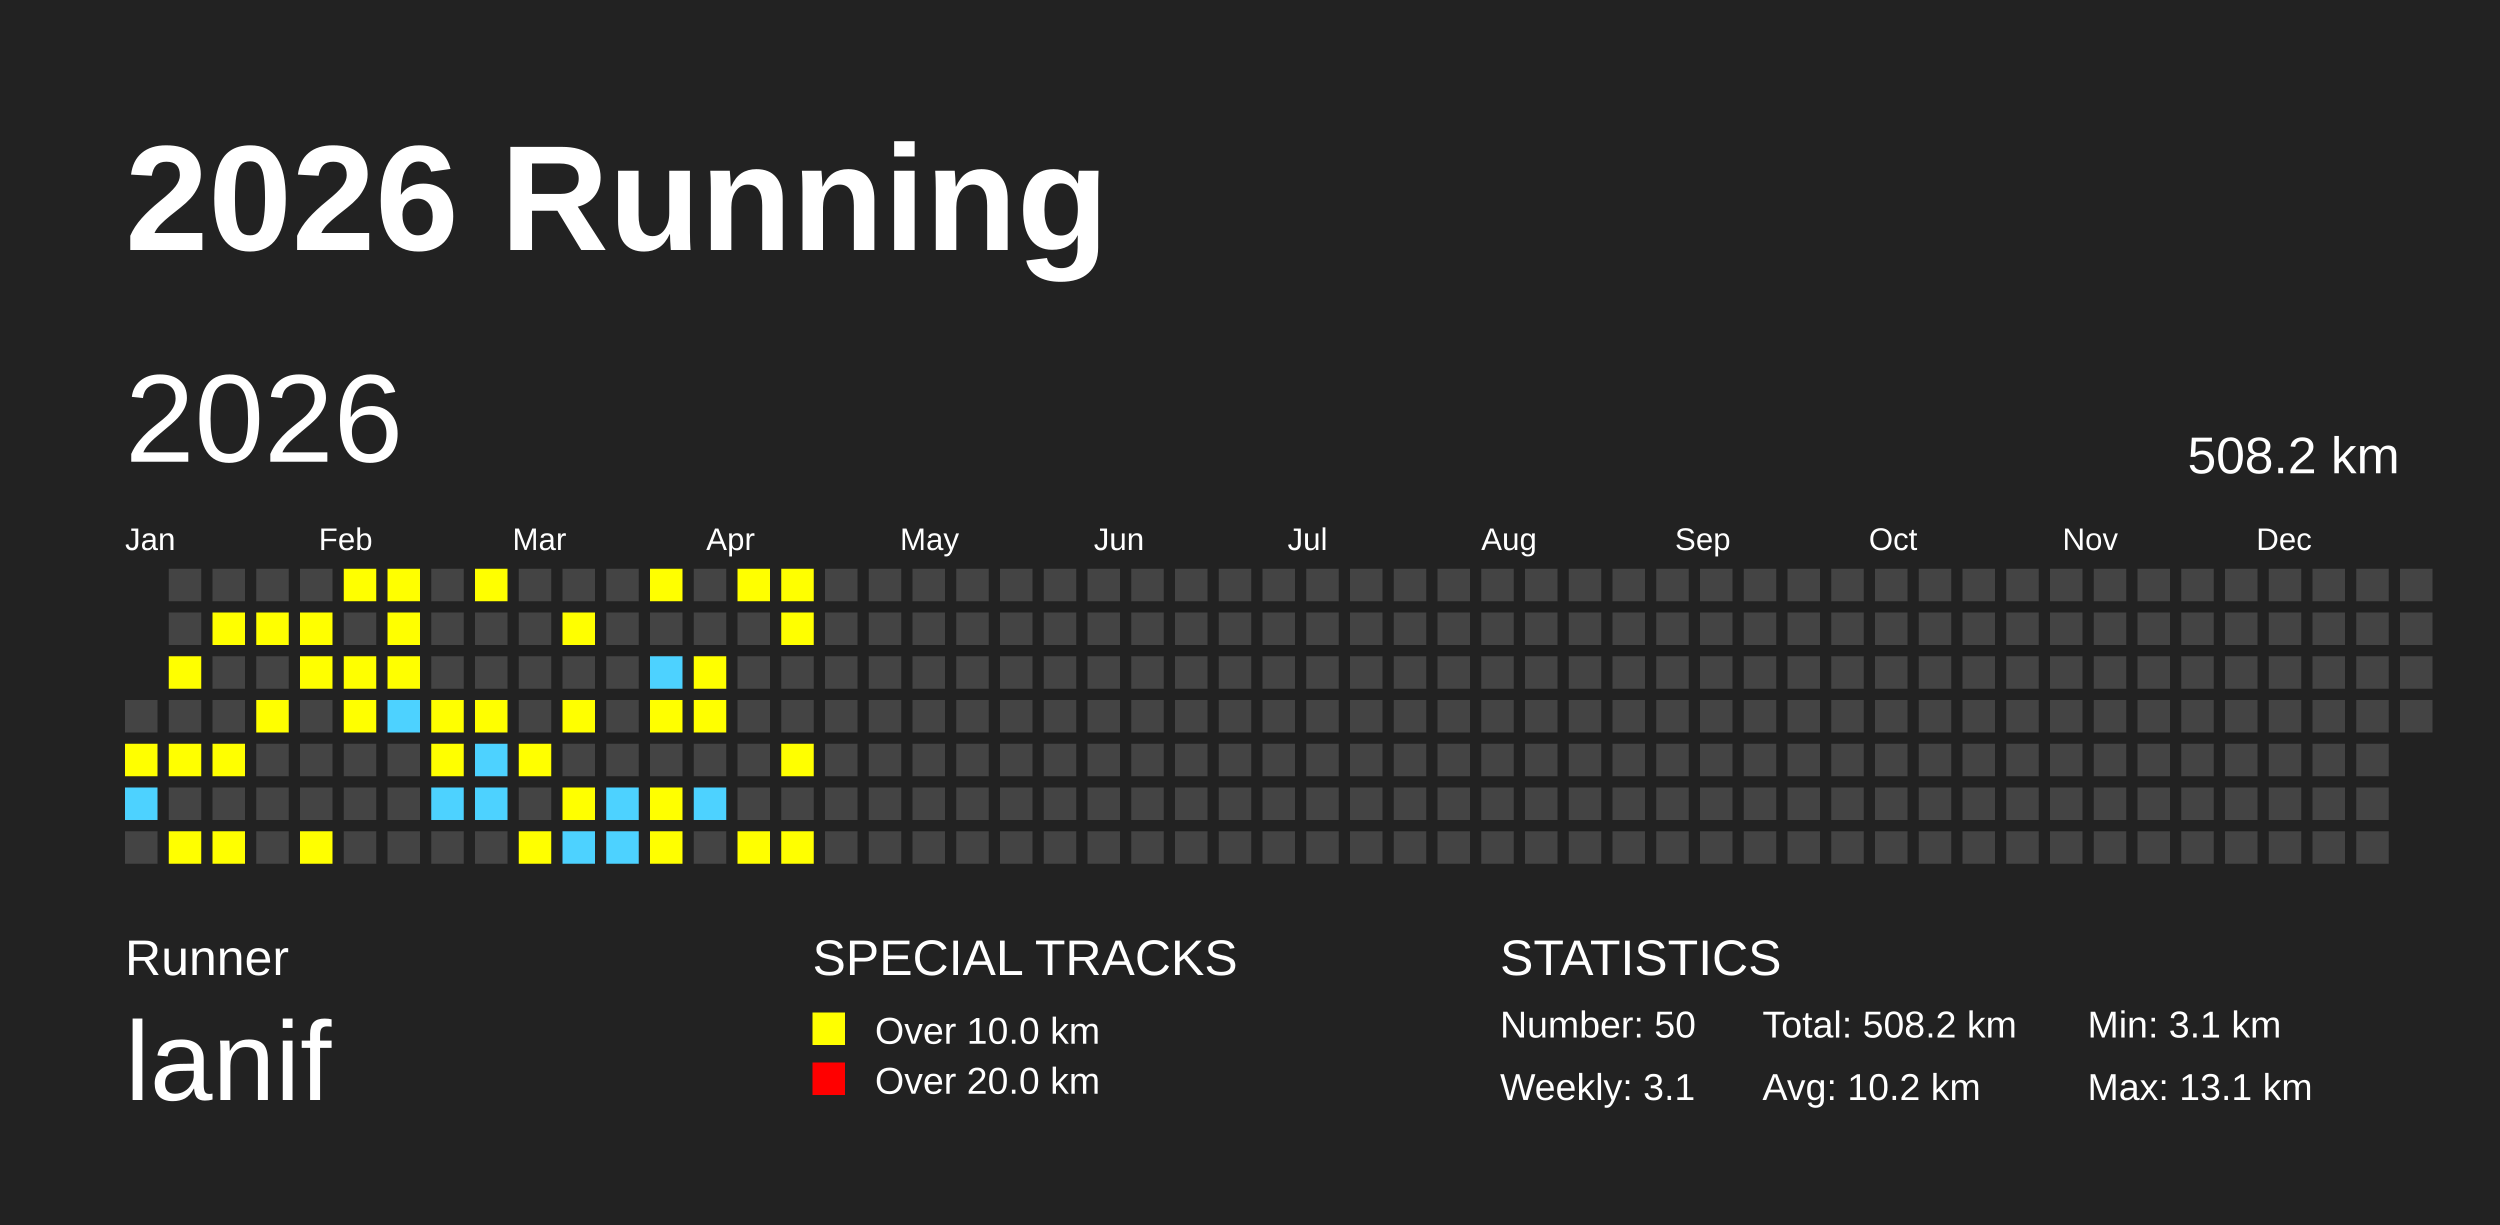
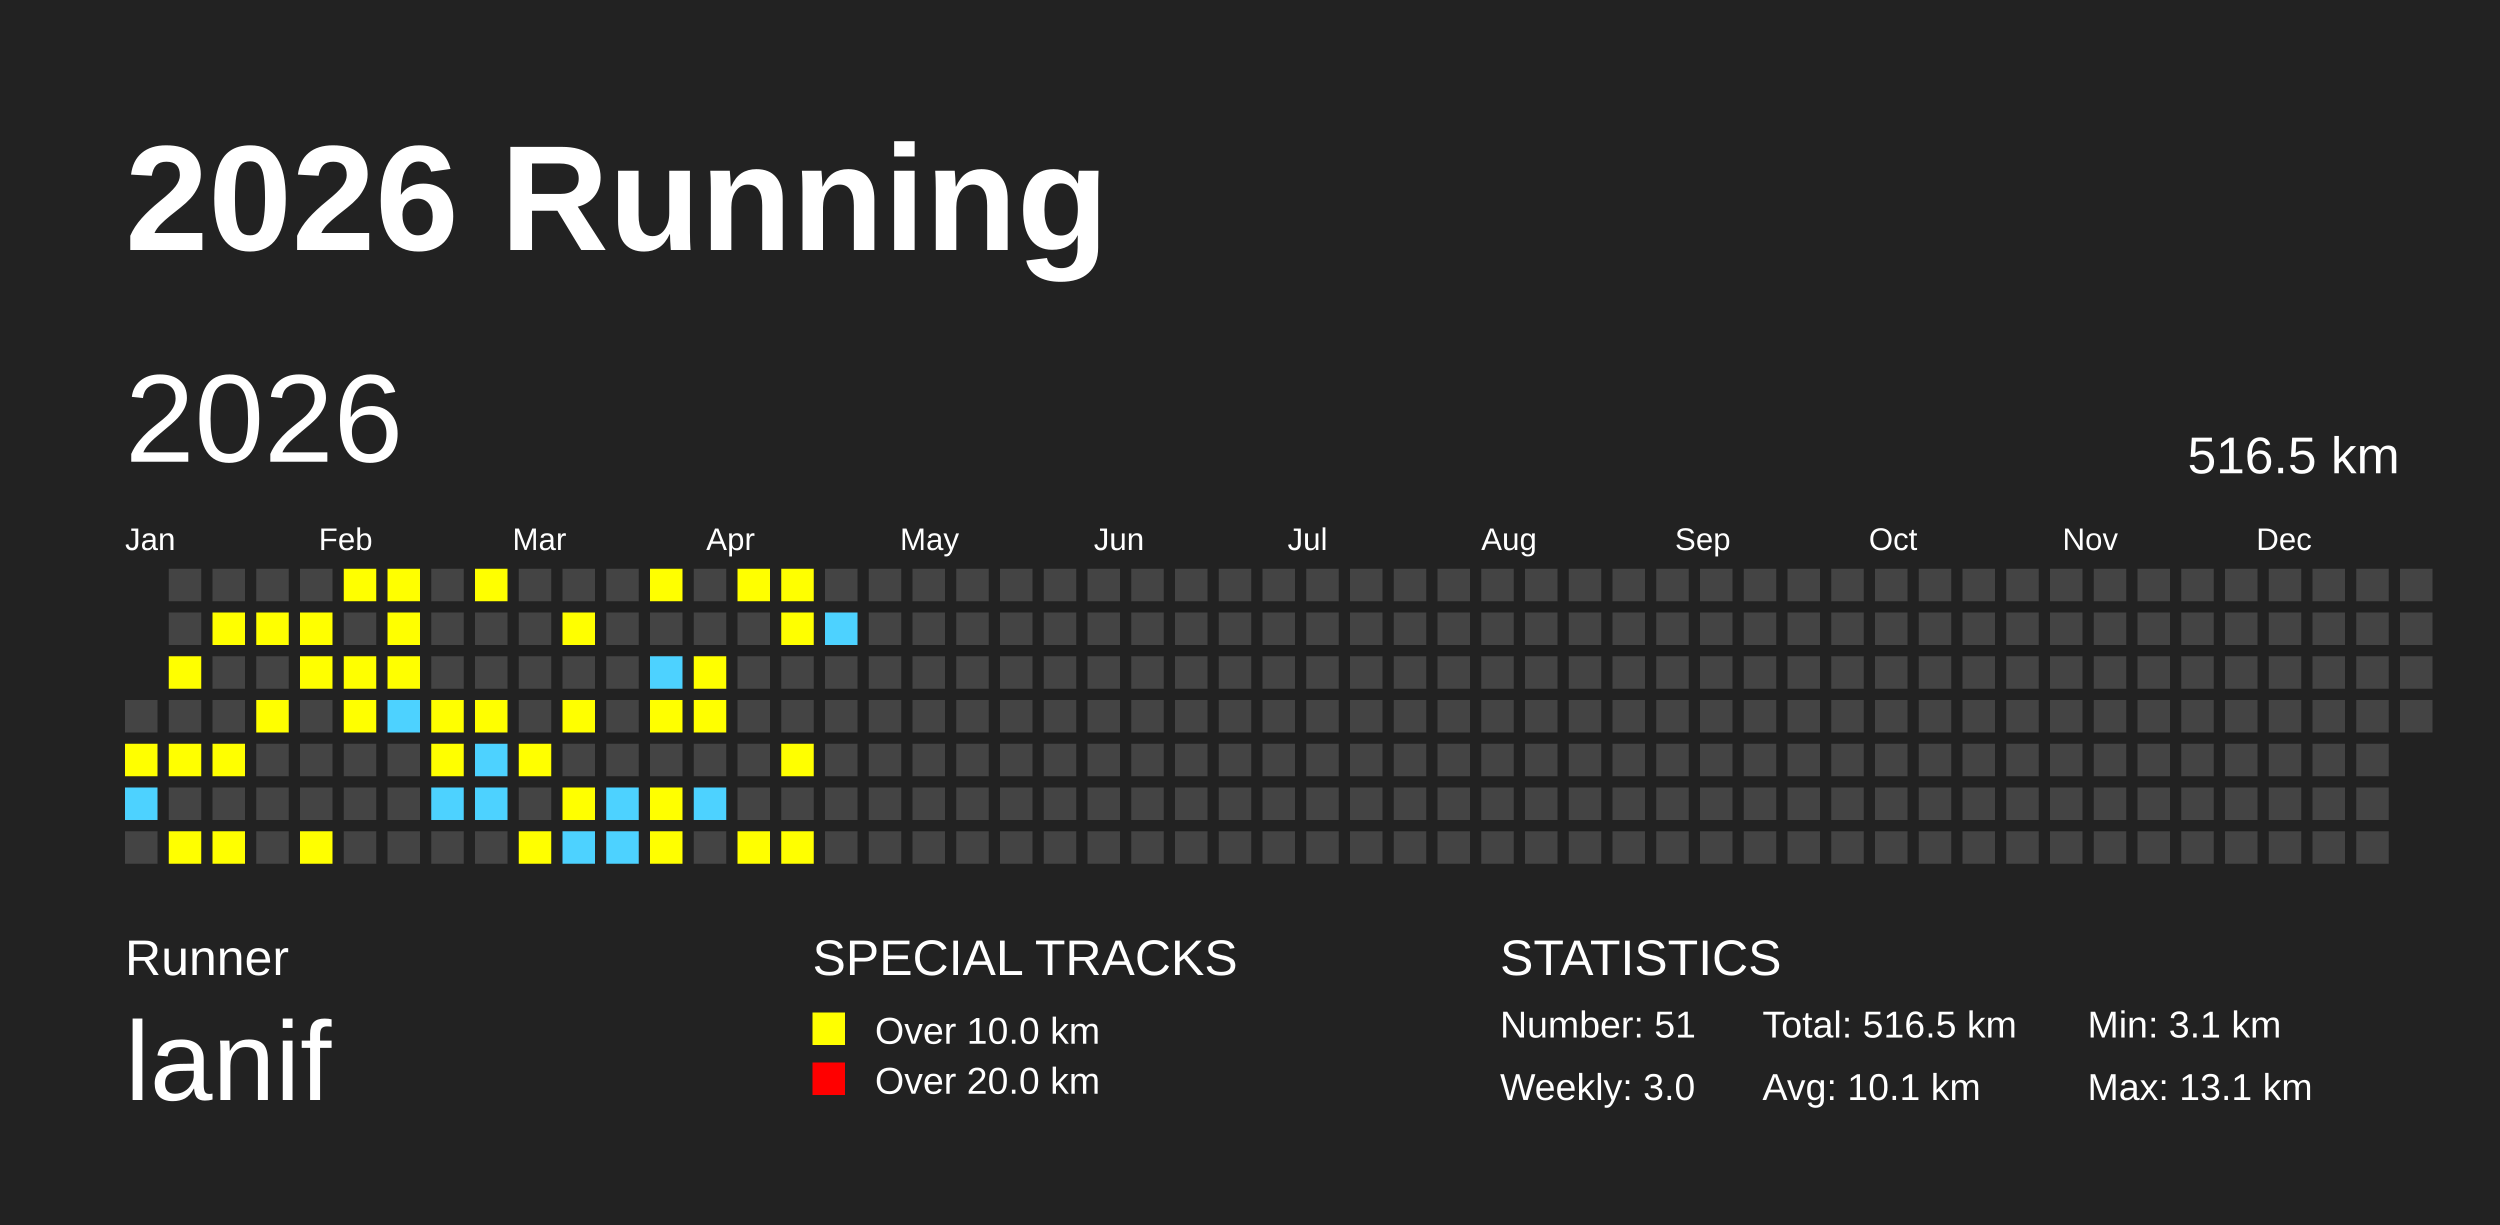
<svg xmlns="http://www.w3.org/2000/svg" baseProfile="full" height="98mm" version="1.1" viewBox="0,0,200,98" width="200mm">
  <defs />
  <rect fill="#222222" height="98" width="200" x="0" y="0" />
  <text fill="#FFFFFF" style="font-size:12px; font-family:Arial; font-weight:bold;" x="10" y="20">2026 Running</text>
  <text fill="#FFFFFF" style="font-size:4px; font-family:Arial" x="10" y="78">Runner</text>
  <text fill="#FFFFFF" style="font-size:9px; font-family:Arial" x="10" y="88">lanif</text>
  <text fill="#FFFFFF" style="font-size:4px; font-family:Arial" x="65" y="78">SPECIAL TRACKS</text>
  <rect fill="yellow" height="2.6" width="2.6" x="65" y="81" />
  <text fill="#FFFFFF" style="font-size:3px; font-family:Arial" x="70" y="83.5">Over 10.0 km</text>
  <rect fill="red" height="2.6" width="2.6" x="65" y="85" />
  <text fill="#FFFFFF" style="font-size:3px; font-family:Arial" x="70" y="87.5">Over 20.0 km</text>
  <text fill="#FFFFFF" style="font-size:4px; font-family:Arial" x="120" y="78">STATISTICS</text>
-   <text fill="#FFFFFF" style="font-size:3px; font-family:Arial" x="120" y="83">Number: 50</text>
-   <text fill="#FFFFFF" style="font-size:3px; font-family:Arial" x="120" y="88">Weekly: 3.1</text>
-   <text fill="#FFFFFF" style="font-size:3px; font-family:Arial" x="141" y="83">Total: 508.2 km</text>
-   <text fill="#FFFFFF" style="font-size:3px; font-family:Arial" x="141" y="88">Avg: 10.2 km</text>
+   <text fill="#FFFFFF" style="font-size:3px; font-family:Arial" x="120" y="83">Number: 51</text>
+   <text fill="#FFFFFF" style="font-size:3px; font-family:Arial" x="120" y="88">Weekly: 3.0</text>
+   <text fill="#FFFFFF" style="font-size:3px; font-family:Arial" x="141" y="83">Total: 516.5 km</text>
+   <text fill="#FFFFFF" style="font-size:3px; font-family:Arial" x="141" y="88">Avg: 10.1 km</text>
  <text fill="#FFFFFF" style="font-size:3px; font-family:Arial" x="167" y="83">Min: 3.1 km</text>
  <text fill="#FFFFFF" style="font-size:3px; font-family:Arial" x="167" y="88">Max: 13.1 km</text>
  <text dominant-baseline="hanging" fill="#FFFFFF" style="font-size:10.0px; font-family:Arial;" x="10" y="30">2026</text>
-   <text dominant-baseline="hanging" fill="#FFFFFF" style="font-size:4.125px; font-family:Arial;" x="175" y="35">508.2 km</text>
+   <text dominant-baseline="hanging" fill="#FFFFFF" style="font-size:4.125px; font-family:Arial;" x="175" y="35">516.5 km</text>
  <text fill="#FFFFFF" style="font-size:2.5px; font-family:Arial" x="10.0" y="44">Jan</text>
  <text fill="#FFFFFF" style="font-size:2.5px; font-family:Arial" x="25.5" y="44">Feb</text>
  <text fill="#FFFFFF" style="font-size:2.5px; font-family:Arial" x="41.0" y="44">Mar</text>
  <text fill="#FFFFFF" style="font-size:2.5px; font-family:Arial" x="56.5" y="44">Apr</text>
  <text fill="#FFFFFF" style="font-size:2.5px; font-family:Arial" x="72.0" y="44">May</text>
  <text fill="#FFFFFF" style="font-size:2.5px; font-family:Arial" x="87.5" y="44">Jun</text>
  <text fill="#FFFFFF" style="font-size:2.5px; font-family:Arial" x="103.0" y="44">Jul</text>
  <text fill="#FFFFFF" style="font-size:2.5px; font-family:Arial" x="118.5" y="44">Aug</text>
  <text fill="#FFFFFF" style="font-size:2.5px; font-family:Arial" x="134.0" y="44">Sep</text>
  <text fill="#FFFFFF" style="font-size:2.5px; font-family:Arial" x="149.5" y="44">Oct</text>
  <text fill="#FFFFFF" style="font-size:2.5px; font-family:Arial" x="165.0" y="44">Nov</text>
  <text fill="#FFFFFF" style="font-size:2.5px; font-family:Arial" x="180.5" y="44">Dec</text>
  <rect fill="#444444" height="2.6" width="2.6" x="10.0" y="56.0" />
  <rect fill="yellow" height="2.6" width="2.6" x="10.0" y="59.5" />
  <rect fill="#4DD2FF" height="2.6" width="2.6" x="10.0" y="63.0" />
  <rect fill="#444444" height="2.6" width="2.6" x="10.0" y="66.5" />
  <rect fill="#444444" height="2.6" width="2.6" x="13.5" y="45.5" />
  <rect fill="#444444" height="2.6" width="2.6" x="13.5" y="49.0" />
  <rect fill="yellow" height="2.6" width="2.6" x="13.5" y="52.5" />
  <rect fill="#444444" height="2.6" width="2.6" x="13.5" y="56.0" />
  <rect fill="yellow" height="2.6" width="2.6" x="13.5" y="59.5" />
  <rect fill="#444444" height="2.6" width="2.6" x="13.5" y="63.0" />
  <rect fill="yellow" height="2.6" width="2.6" x="13.5" y="66.5" />
  <rect fill="#444444" height="2.6" width="2.6" x="17.0" y="45.5" />
  <rect fill="yellow" height="2.6" width="2.6" x="17.0" y="49.0" />
  <rect fill="#444444" height="2.6" width="2.6" x="17.0" y="52.5" />
  <rect fill="#444444" height="2.6" width="2.6" x="17.0" y="56.0" />
  <rect fill="yellow" height="2.6" width="2.6" x="17.0" y="59.5" />
  <rect fill="#444444" height="2.6" width="2.6" x="17.0" y="63.0" />
  <rect fill="yellow" height="2.6" width="2.6" x="17.0" y="66.5" />
  <rect fill="#444444" height="2.6" width="2.6" x="20.5" y="45.5" />
  <rect fill="yellow" height="2.6" width="2.6" x="20.5" y="49.0" />
  <rect fill="#444444" height="2.6" width="2.6" x="20.5" y="52.5" />
  <rect fill="yellow" height="2.6" width="2.6" x="20.5" y="56.0" />
  <rect fill="#444444" height="2.6" width="2.6" x="20.5" y="59.5" />
  <rect fill="#444444" height="2.6" width="2.6" x="20.5" y="63.0" />
  <rect fill="#444444" height="2.6" width="2.6" x="20.5" y="66.5" />
  <rect fill="#444444" height="2.6" width="2.6" x="24.0" y="45.5" />
  <rect fill="yellow" height="2.6" width="2.6" x="24.0" y="49.0" />
  <rect fill="yellow" height="2.6" width="2.6" x="24.0" y="52.5" />
  <rect fill="#444444" height="2.6" width="2.6" x="24.0" y="56.0" />
  <rect fill="#444444" height="2.6" width="2.6" x="24.0" y="59.5" />
  <rect fill="#444444" height="2.6" width="2.6" x="24.0" y="63.0" />
  <rect fill="yellow" height="2.6" width="2.6" x="24.0" y="66.5" />
  <rect fill="yellow" height="2.6" width="2.6" x="27.5" y="45.5" />
  <rect fill="#444444" height="2.6" width="2.6" x="27.5" y="49.0" />
  <rect fill="yellow" height="2.6" width="2.6" x="27.5" y="52.5" />
  <rect fill="yellow" height="2.6" width="2.6" x="27.5" y="56.0" />
  <rect fill="#444444" height="2.6" width="2.6" x="27.5" y="59.5" />
  <rect fill="#444444" height="2.6" width="2.6" x="27.5" y="63.0" />
  <rect fill="#444444" height="2.6" width="2.6" x="27.5" y="66.5" />
  <rect fill="yellow" height="2.6" width="2.6" x="31.0" y="45.5" />
  <rect fill="yellow" height="2.6" width="2.6" x="31.0" y="49.0" />
  <rect fill="yellow" height="2.6" width="2.6" x="31.0" y="52.5" />
  <rect fill="#4DD2FF" height="2.6" width="2.6" x="31.0" y="56.0" />
  <rect fill="#444444" height="2.6" width="2.6" x="31.0" y="59.5" />
  <rect fill="#444444" height="2.6" width="2.6" x="31.0" y="63.0" />
  <rect fill="#444444" height="2.6" width="2.6" x="31.0" y="66.5" />
  <rect fill="#444444" height="2.6" width="2.6" x="34.5" y="45.5" />
  <rect fill="#444444" height="2.6" width="2.6" x="34.5" y="49.0" />
  <rect fill="#444444" height="2.6" width="2.6" x="34.5" y="52.5" />
  <rect fill="yellow" height="2.6" width="2.6" x="34.5" y="56.0" />
  <rect fill="yellow" height="2.6" width="2.6" x="34.5" y="59.5" />
  <rect fill="#4DD2FF" height="2.6" width="2.6" x="34.5" y="63.0" />
  <rect fill="#444444" height="2.6" width="2.6" x="34.5" y="66.5" />
  <rect fill="yellow" height="2.6" width="2.6" x="38.0" y="45.5" />
  <rect fill="#444444" height="2.6" width="2.6" x="38.0" y="49.0" />
  <rect fill="#444444" height="2.6" width="2.6" x="38.0" y="52.5" />
  <rect fill="yellow" height="2.6" width="2.6" x="38.0" y="56.0" />
  <rect fill="#4DD2FF" height="2.6" width="2.6" x="38.0" y="59.5" />
  <rect fill="#4DD2FF" height="2.6" width="2.6" x="38.0" y="63.0" />
  <rect fill="#444444" height="2.6" width="2.6" x="38.0" y="66.5" />
  <rect fill="#444444" height="2.6" width="2.6" x="41.5" y="45.5" />
  <rect fill="#444444" height="2.6" width="2.6" x="41.5" y="49.0" />
  <rect fill="#444444" height="2.6" width="2.6" x="41.5" y="52.5" />
  <rect fill="#444444" height="2.6" width="2.6" x="41.5" y="56.0" />
  <rect fill="yellow" height="2.6" width="2.6" x="41.5" y="59.5" />
  <rect fill="#444444" height="2.6" width="2.6" x="41.5" y="63.0" />
  <rect fill="yellow" height="2.6" width="2.6" x="41.5" y="66.5" />
  <rect fill="#444444" height="2.6" width="2.6" x="45.0" y="45.5" />
  <rect fill="yellow" height="2.6" width="2.6" x="45.0" y="49.0" />
  <rect fill="#444444" height="2.6" width="2.6" x="45.0" y="52.5" />
  <rect fill="yellow" height="2.6" width="2.6" x="45.0" y="56.0" />
  <rect fill="#444444" height="2.6" width="2.6" x="45.0" y="59.5" />
  <rect fill="yellow" height="2.6" width="2.6" x="45.0" y="63.0" />
  <rect fill="#4DD2FF" height="2.6" width="2.6" x="45.0" y="66.5" />
  <rect fill="#444444" height="2.6" width="2.6" x="48.5" y="45.5" />
  <rect fill="#444444" height="2.6" width="2.6" x="48.5" y="49.0" />
  <rect fill="#444444" height="2.6" width="2.6" x="48.5" y="52.5" />
  <rect fill="#444444" height="2.6" width="2.6" x="48.5" y="56.0" />
  <rect fill="#444444" height="2.6" width="2.6" x="48.5" y="59.5" />
  <rect fill="#4DD2FF" height="2.6" width="2.6" x="48.5" y="63.0" />
  <rect fill="#4DD2FF" height="2.6" width="2.6" x="48.5" y="66.5" />
  <rect fill="yellow" height="2.6" width="2.6" x="52.0" y="45.5" />
  <rect fill="#444444" height="2.6" width="2.6" x="52.0" y="49.0" />
  <rect fill="#4DD2FF" height="2.6" width="2.6" x="52.0" y="52.5" />
  <rect fill="yellow" height="2.6" width="2.6" x="52.0" y="56.0" />
  <rect fill="#444444" height="2.6" width="2.6" x="52.0" y="59.5" />
  <rect fill="yellow" height="2.6" width="2.6" x="52.0" y="63.0" />
  <rect fill="yellow" height="2.6" width="2.6" x="52.0" y="66.5" />
  <rect fill="#444444" height="2.6" width="2.6" x="55.5" y="45.5" />
  <rect fill="#444444" height="2.6" width="2.6" x="55.5" y="49.0" />
  <rect fill="yellow" height="2.6" width="2.6" x="55.5" y="52.5" />
  <rect fill="yellow" height="2.6" width="2.6" x="55.5" y="56.0" />
  <rect fill="#444444" height="2.6" width="2.6" x="55.5" y="59.5" />
  <rect fill="#4DD2FF" height="2.6" width="2.6" x="55.5" y="63.0" />
  <rect fill="#444444" height="2.6" width="2.6" x="55.5" y="66.5" />
  <rect fill="yellow" height="2.6" width="2.6" x="59.0" y="45.5" />
  <rect fill="#444444" height="2.6" width="2.6" x="59.0" y="49.0" />
  <rect fill="#444444" height="2.6" width="2.6" x="59.0" y="52.5" />
  <rect fill="#444444" height="2.6" width="2.6" x="59.0" y="56.0" />
  <rect fill="#444444" height="2.6" width="2.6" x="59.0" y="59.5" />
  <rect fill="#444444" height="2.6" width="2.6" x="59.0" y="63.0" />
  <rect fill="yellow" height="2.6" width="2.6" x="59.0" y="66.5" />
  <rect fill="yellow" height="2.6" width="2.6" x="62.5" y="45.5" />
  <rect fill="yellow" height="2.6" width="2.6" x="62.5" y="49.0" />
  <rect fill="#444444" height="2.6" width="2.6" x="62.5" y="52.5" />
  <rect fill="#444444" height="2.6" width="2.6" x="62.5" y="56.0" />
  <rect fill="yellow" height="2.6" width="2.6" x="62.5" y="59.5" />
  <rect fill="#444444" height="2.6" width="2.6" x="62.5" y="63.0" />
  <rect fill="yellow" height="2.6" width="2.6" x="62.5" y="66.5" />
  <rect fill="#444444" height="2.6" width="2.6" x="66.0" y="45.5" />
-   <rect fill="#444444" height="2.6" width="2.6" x="66.0" y="49.0" />
+   <rect fill="#4DD2FF" height="2.6" width="2.6" x="66.0" y="49.0" />
  <rect fill="#444444" height="2.6" width="2.6" x="66.0" y="52.5" />
  <rect fill="#444444" height="2.6" width="2.6" x="66.0" y="56.0" />
  <rect fill="#444444" height="2.6" width="2.6" x="66.0" y="59.5" />
  <rect fill="#444444" height="2.6" width="2.6" x="66.0" y="63.0" />
  <rect fill="#444444" height="2.6" width="2.6" x="66.0" y="66.5" />
  <rect fill="#444444" height="2.6" width="2.6" x="69.5" y="45.5" />
  <rect fill="#444444" height="2.6" width="2.6" x="69.5" y="49.0" />
  <rect fill="#444444" height="2.6" width="2.6" x="69.5" y="52.5" />
  <rect fill="#444444" height="2.6" width="2.6" x="69.5" y="56.0" />
  <rect fill="#444444" height="2.6" width="2.6" x="69.5" y="59.5" />
  <rect fill="#444444" height="2.6" width="2.6" x="69.5" y="63.0" />
  <rect fill="#444444" height="2.6" width="2.6" x="69.5" y="66.5" />
  <rect fill="#444444" height="2.6" width="2.6" x="73.0" y="45.5" />
  <rect fill="#444444" height="2.6" width="2.6" x="73.0" y="49.0" />
  <rect fill="#444444" height="2.6" width="2.6" x="73.0" y="52.5" />
  <rect fill="#444444" height="2.6" width="2.6" x="73.0" y="56.0" />
  <rect fill="#444444" height="2.6" width="2.6" x="73.0" y="59.5" />
  <rect fill="#444444" height="2.6" width="2.6" x="73.0" y="63.0" />
  <rect fill="#444444" height="2.6" width="2.6" x="73.0" y="66.5" />
  <rect fill="#444444" height="2.6" width="2.6" x="76.5" y="45.5" />
  <rect fill="#444444" height="2.6" width="2.6" x="76.5" y="49.0" />
  <rect fill="#444444" height="2.6" width="2.6" x="76.5" y="52.5" />
  <rect fill="#444444" height="2.6" width="2.6" x="76.5" y="56.0" />
  <rect fill="#444444" height="2.6" width="2.6" x="76.5" y="59.5" />
  <rect fill="#444444" height="2.6" width="2.6" x="76.5" y="63.0" />
  <rect fill="#444444" height="2.6" width="2.6" x="76.5" y="66.5" />
  <rect fill="#444444" height="2.6" width="2.6" x="80.0" y="45.5" />
  <rect fill="#444444" height="2.6" width="2.6" x="80.0" y="49.0" />
  <rect fill="#444444" height="2.6" width="2.6" x="80.0" y="52.5" />
  <rect fill="#444444" height="2.6" width="2.6" x="80.0" y="56.0" />
  <rect fill="#444444" height="2.6" width="2.6" x="80.0" y="59.5" />
  <rect fill="#444444" height="2.6" width="2.6" x="80.0" y="63.0" />
  <rect fill="#444444" height="2.6" width="2.6" x="80.0" y="66.5" />
  <rect fill="#444444" height="2.6" width="2.6" x="83.5" y="45.5" />
  <rect fill="#444444" height="2.6" width="2.6" x="83.5" y="49.0" />
  <rect fill="#444444" height="2.6" width="2.6" x="83.5" y="52.5" />
  <rect fill="#444444" height="2.6" width="2.6" x="83.5" y="56.0" />
  <rect fill="#444444" height="2.6" width="2.6" x="83.5" y="59.5" />
  <rect fill="#444444" height="2.6" width="2.6" x="83.5" y="63.0" />
  <rect fill="#444444" height="2.6" width="2.6" x="83.5" y="66.5" />
  <rect fill="#444444" height="2.6" width="2.6" x="87.0" y="45.5" />
  <rect fill="#444444" height="2.6" width="2.6" x="87.0" y="49.0" />
  <rect fill="#444444" height="2.6" width="2.6" x="87.0" y="52.5" />
  <rect fill="#444444" height="2.6" width="2.6" x="87.0" y="56.0" />
  <rect fill="#444444" height="2.6" width="2.6" x="87.0" y="59.5" />
  <rect fill="#444444" height="2.6" width="2.6" x="87.0" y="63.0" />
  <rect fill="#444444" height="2.6" width="2.6" x="87.0" y="66.5" />
  <rect fill="#444444" height="2.6" width="2.6" x="90.5" y="45.5" />
  <rect fill="#444444" height="2.6" width="2.6" x="90.5" y="49.0" />
  <rect fill="#444444" height="2.6" width="2.6" x="90.5" y="52.5" />
  <rect fill="#444444" height="2.6" width="2.6" x="90.5" y="56.0" />
  <rect fill="#444444" height="2.6" width="2.6" x="90.5" y="59.5" />
  <rect fill="#444444" height="2.6" width="2.6" x="90.5" y="63.0" />
  <rect fill="#444444" height="2.6" width="2.6" x="90.5" y="66.5" />
  <rect fill="#444444" height="2.6" width="2.6" x="94.0" y="45.5" />
  <rect fill="#444444" height="2.6" width="2.6" x="94.0" y="49.0" />
  <rect fill="#444444" height="2.6" width="2.6" x="94.0" y="52.5" />
  <rect fill="#444444" height="2.6" width="2.6" x="94.0" y="56.0" />
  <rect fill="#444444" height="2.6" width="2.6" x="94.0" y="59.5" />
  <rect fill="#444444" height="2.6" width="2.6" x="94.0" y="63.0" />
  <rect fill="#444444" height="2.6" width="2.6" x="94.0" y="66.5" />
  <rect fill="#444444" height="2.6" width="2.6" x="97.5" y="45.5" />
  <rect fill="#444444" height="2.6" width="2.6" x="97.5" y="49.0" />
  <rect fill="#444444" height="2.6" width="2.6" x="97.5" y="52.5" />
  <rect fill="#444444" height="2.6" width="2.6" x="97.5" y="56.0" />
  <rect fill="#444444" height="2.6" width="2.6" x="97.5" y="59.5" />
  <rect fill="#444444" height="2.6" width="2.6" x="97.5" y="63.0" />
  <rect fill="#444444" height="2.6" width="2.6" x="97.5" y="66.5" />
  <rect fill="#444444" height="2.6" width="2.6" x="101.0" y="45.5" />
  <rect fill="#444444" height="2.6" width="2.6" x="101.0" y="49.0" />
  <rect fill="#444444" height="2.6" width="2.6" x="101.0" y="52.5" />
  <rect fill="#444444" height="2.6" width="2.6" x="101.0" y="56.0" />
  <rect fill="#444444" height="2.6" width="2.6" x="101.0" y="59.5" />
  <rect fill="#444444" height="2.6" width="2.6" x="101.0" y="63.0" />
  <rect fill="#444444" height="2.6" width="2.6" x="101.0" y="66.5" />
  <rect fill="#444444" height="2.6" width="2.6" x="104.5" y="45.5" />
  <rect fill="#444444" height="2.6" width="2.6" x="104.5" y="49.0" />
  <rect fill="#444444" height="2.6" width="2.6" x="104.5" y="52.5" />
  <rect fill="#444444" height="2.6" width="2.6" x="104.5" y="56.0" />
  <rect fill="#444444" height="2.6" width="2.6" x="104.5" y="59.5" />
  <rect fill="#444444" height="2.6" width="2.6" x="104.5" y="63.0" />
  <rect fill="#444444" height="2.6" width="2.6" x="104.5" y="66.5" />
  <rect fill="#444444" height="2.6" width="2.6" x="108.0" y="45.5" />
  <rect fill="#444444" height="2.6" width="2.6" x="108.0" y="49.0" />
  <rect fill="#444444" height="2.6" width="2.6" x="108.0" y="52.5" />
  <rect fill="#444444" height="2.6" width="2.6" x="108.0" y="56.0" />
  <rect fill="#444444" height="2.6" width="2.6" x="108.0" y="59.5" />
  <rect fill="#444444" height="2.6" width="2.6" x="108.0" y="63.0" />
  <rect fill="#444444" height="2.6" width="2.6" x="108.0" y="66.5" />
  <rect fill="#444444" height="2.6" width="2.6" x="111.5" y="45.5" />
  <rect fill="#444444" height="2.6" width="2.6" x="111.5" y="49.0" />
  <rect fill="#444444" height="2.6" width="2.6" x="111.5" y="52.5" />
  <rect fill="#444444" height="2.6" width="2.6" x="111.5" y="56.0" />
  <rect fill="#444444" height="2.6" width="2.6" x="111.5" y="59.5" />
  <rect fill="#444444" height="2.6" width="2.6" x="111.5" y="63.0" />
  <rect fill="#444444" height="2.6" width="2.6" x="111.5" y="66.5" />
  <rect fill="#444444" height="2.6" width="2.6" x="115.0" y="45.5" />
  <rect fill="#444444" height="2.6" width="2.6" x="115.0" y="49.0" />
  <rect fill="#444444" height="2.6" width="2.6" x="115.0" y="52.5" />
  <rect fill="#444444" height="2.6" width="2.6" x="115.0" y="56.0" />
  <rect fill="#444444" height="2.6" width="2.6" x="115.0" y="59.5" />
  <rect fill="#444444" height="2.6" width="2.6" x="115.0" y="63.0" />
  <rect fill="#444444" height="2.6" width="2.6" x="115.0" y="66.5" />
  <rect fill="#444444" height="2.6" width="2.6" x="118.5" y="45.5" />
  <rect fill="#444444" height="2.6" width="2.6" x="118.5" y="49.0" />
  <rect fill="#444444" height="2.6" width="2.6" x="118.5" y="52.5" />
  <rect fill="#444444" height="2.6" width="2.6" x="118.5" y="56.0" />
  <rect fill="#444444" height="2.6" width="2.6" x="118.5" y="59.5" />
  <rect fill="#444444" height="2.6" width="2.6" x="118.5" y="63.0" />
  <rect fill="#444444" height="2.6" width="2.6" x="118.5" y="66.5" />
  <rect fill="#444444" height="2.6" width="2.6" x="122.0" y="45.5" />
  <rect fill="#444444" height="2.6" width="2.6" x="122.0" y="49.0" />
  <rect fill="#444444" height="2.6" width="2.6" x="122.0" y="52.5" />
  <rect fill="#444444" height="2.6" width="2.6" x="122.0" y="56.0" />
  <rect fill="#444444" height="2.6" width="2.6" x="122.0" y="59.5" />
  <rect fill="#444444" height="2.6" width="2.6" x="122.0" y="63.0" />
  <rect fill="#444444" height="2.6" width="2.6" x="122.0" y="66.5" />
  <rect fill="#444444" height="2.6" width="2.6" x="125.5" y="45.5" />
  <rect fill="#444444" height="2.6" width="2.6" x="125.5" y="49.0" />
  <rect fill="#444444" height="2.6" width="2.6" x="125.5" y="52.5" />
  <rect fill="#444444" height="2.6" width="2.6" x="125.5" y="56.0" />
  <rect fill="#444444" height="2.6" width="2.6" x="125.5" y="59.5" />
  <rect fill="#444444" height="2.6" width="2.6" x="125.5" y="63.0" />
  <rect fill="#444444" height="2.6" width="2.6" x="125.5" y="66.5" />
  <rect fill="#444444" height="2.6" width="2.6" x="129.0" y="45.5" />
  <rect fill="#444444" height="2.6" width="2.6" x="129.0" y="49.0" />
  <rect fill="#444444" height="2.6" width="2.6" x="129.0" y="52.5" />
  <rect fill="#444444" height="2.6" width="2.6" x="129.0" y="56.0" />
  <rect fill="#444444" height="2.6" width="2.6" x="129.0" y="59.5" />
  <rect fill="#444444" height="2.6" width="2.6" x="129.0" y="63.0" />
  <rect fill="#444444" height="2.6" width="2.6" x="129.0" y="66.5" />
  <rect fill="#444444" height="2.6" width="2.6" x="132.5" y="45.5" />
  <rect fill="#444444" height="2.6" width="2.6" x="132.5" y="49.0" />
  <rect fill="#444444" height="2.6" width="2.6" x="132.5" y="52.5" />
  <rect fill="#444444" height="2.6" width="2.6" x="132.5" y="56.0" />
  <rect fill="#444444" height="2.6" width="2.6" x="132.5" y="59.5" />
  <rect fill="#444444" height="2.6" width="2.6" x="132.5" y="63.0" />
  <rect fill="#444444" height="2.6" width="2.6" x="132.5" y="66.5" />
  <rect fill="#444444" height="2.6" width="2.6" x="136.0" y="45.5" />
  <rect fill="#444444" height="2.6" width="2.6" x="136.0" y="49.0" />
  <rect fill="#444444" height="2.6" width="2.6" x="136.0" y="52.5" />
  <rect fill="#444444" height="2.6" width="2.6" x="136.0" y="56.0" />
  <rect fill="#444444" height="2.6" width="2.6" x="136.0" y="59.5" />
  <rect fill="#444444" height="2.6" width="2.6" x="136.0" y="63.0" />
  <rect fill="#444444" height="2.6" width="2.6" x="136.0" y="66.5" />
  <rect fill="#444444" height="2.6" width="2.6" x="139.5" y="45.5" />
  <rect fill="#444444" height="2.6" width="2.6" x="139.5" y="49.0" />
  <rect fill="#444444" height="2.6" width="2.6" x="139.5" y="52.5" />
  <rect fill="#444444" height="2.6" width="2.6" x="139.5" y="56.0" />
  <rect fill="#444444" height="2.6" width="2.6" x="139.5" y="59.5" />
  <rect fill="#444444" height="2.6" width="2.6" x="139.5" y="63.0" />
  <rect fill="#444444" height="2.6" width="2.6" x="139.5" y="66.5" />
  <rect fill="#444444" height="2.6" width="2.6" x="143.0" y="45.5" />
  <rect fill="#444444" height="2.6" width="2.6" x="143.0" y="49.0" />
  <rect fill="#444444" height="2.6" width="2.6" x="143.0" y="52.5" />
  <rect fill="#444444" height="2.6" width="2.6" x="143.0" y="56.0" />
  <rect fill="#444444" height="2.6" width="2.6" x="143.0" y="59.5" />
  <rect fill="#444444" height="2.6" width="2.6" x="143.0" y="63.0" />
  <rect fill="#444444" height="2.6" width="2.6" x="143.0" y="66.5" />
  <rect fill="#444444" height="2.6" width="2.6" x="146.5" y="45.5" />
  <rect fill="#444444" height="2.6" width="2.6" x="146.5" y="49.0" />
  <rect fill="#444444" height="2.6" width="2.6" x="146.5" y="52.5" />
  <rect fill="#444444" height="2.6" width="2.6" x="146.5" y="56.0" />
  <rect fill="#444444" height="2.6" width="2.6" x="146.5" y="59.5" />
  <rect fill="#444444" height="2.6" width="2.6" x="146.5" y="63.0" />
  <rect fill="#444444" height="2.6" width="2.6" x="146.5" y="66.5" />
  <rect fill="#444444" height="2.6" width="2.6" x="150.0" y="45.5" />
  <rect fill="#444444" height="2.6" width="2.6" x="150.0" y="49.0" />
  <rect fill="#444444" height="2.6" width="2.6" x="150.0" y="52.5" />
  <rect fill="#444444" height="2.6" width="2.6" x="150.0" y="56.0" />
  <rect fill="#444444" height="2.6" width="2.6" x="150.0" y="59.5" />
  <rect fill="#444444" height="2.6" width="2.6" x="150.0" y="63.0" />
  <rect fill="#444444" height="2.6" width="2.6" x="150.0" y="66.5" />
  <rect fill="#444444" height="2.6" width="2.6" x="153.5" y="45.5" />
  <rect fill="#444444" height="2.6" width="2.6" x="153.5" y="49.0" />
  <rect fill="#444444" height="2.6" width="2.6" x="153.5" y="52.5" />
  <rect fill="#444444" height="2.6" width="2.6" x="153.5" y="56.0" />
  <rect fill="#444444" height="2.6" width="2.6" x="153.5" y="59.5" />
  <rect fill="#444444" height="2.6" width="2.6" x="153.5" y="63.0" />
  <rect fill="#444444" height="2.6" width="2.6" x="153.5" y="66.5" />
  <rect fill="#444444" height="2.6" width="2.6" x="157.0" y="45.5" />
  <rect fill="#444444" height="2.6" width="2.6" x="157.0" y="49.0" />
  <rect fill="#444444" height="2.6" width="2.6" x="157.0" y="52.5" />
  <rect fill="#444444" height="2.6" width="2.6" x="157.0" y="56.0" />
  <rect fill="#444444" height="2.6" width="2.6" x="157.0" y="59.5" />
  <rect fill="#444444" height="2.6" width="2.6" x="157.0" y="63.0" />
  <rect fill="#444444" height="2.6" width="2.6" x="157.0" y="66.5" />
  <rect fill="#444444" height="2.6" width="2.6" x="160.5" y="45.5" />
  <rect fill="#444444" height="2.6" width="2.6" x="160.5" y="49.0" />
  <rect fill="#444444" height="2.6" width="2.6" x="160.5" y="52.5" />
  <rect fill="#444444" height="2.6" width="2.6" x="160.5" y="56.0" />
  <rect fill="#444444" height="2.6" width="2.6" x="160.5" y="59.5" />
  <rect fill="#444444" height="2.6" width="2.6" x="160.5" y="63.0" />
  <rect fill="#444444" height="2.6" width="2.6" x="160.5" y="66.5" />
  <rect fill="#444444" height="2.6" width="2.6" x="164.0" y="45.5" />
  <rect fill="#444444" height="2.6" width="2.6" x="164.0" y="49.0" />
  <rect fill="#444444" height="2.6" width="2.6" x="164.0" y="52.5" />
  <rect fill="#444444" height="2.6" width="2.6" x="164.0" y="56.0" />
  <rect fill="#444444" height="2.6" width="2.6" x="164.0" y="59.5" />
  <rect fill="#444444" height="2.6" width="2.6" x="164.0" y="63.0" />
  <rect fill="#444444" height="2.6" width="2.6" x="164.0" y="66.5" />
  <rect fill="#444444" height="2.6" width="2.6" x="167.5" y="45.5" />
  <rect fill="#444444" height="2.6" width="2.6" x="167.5" y="49.0" />
  <rect fill="#444444" height="2.6" width="2.6" x="167.5" y="52.5" />
  <rect fill="#444444" height="2.6" width="2.6" x="167.5" y="56.0" />
  <rect fill="#444444" height="2.6" width="2.6" x="167.5" y="59.5" />
  <rect fill="#444444" height="2.6" width="2.6" x="167.5" y="63.0" />
  <rect fill="#444444" height="2.6" width="2.6" x="167.5" y="66.5" />
  <rect fill="#444444" height="2.6" width="2.6" x="171.0" y="45.5" />
  <rect fill="#444444" height="2.6" width="2.6" x="171.0" y="49.0" />
  <rect fill="#444444" height="2.6" width="2.6" x="171.0" y="52.5" />
  <rect fill="#444444" height="2.6" width="2.6" x="171.0" y="56.0" />
  <rect fill="#444444" height="2.6" width="2.6" x="171.0" y="59.5" />
  <rect fill="#444444" height="2.6" width="2.6" x="171.0" y="63.0" />
  <rect fill="#444444" height="2.6" width="2.6" x="171.0" y="66.5" />
  <rect fill="#444444" height="2.6" width="2.6" x="174.5" y="45.5" />
  <rect fill="#444444" height="2.6" width="2.6" x="174.5" y="49.0" />
  <rect fill="#444444" height="2.6" width="2.6" x="174.5" y="52.5" />
  <rect fill="#444444" height="2.6" width="2.6" x="174.5" y="56.0" />
  <rect fill="#444444" height="2.6" width="2.6" x="174.5" y="59.5" />
  <rect fill="#444444" height="2.6" width="2.6" x="174.5" y="63.0" />
  <rect fill="#444444" height="2.6" width="2.6" x="174.5" y="66.5" />
  <rect fill="#444444" height="2.6" width="2.6" x="178.0" y="45.5" />
  <rect fill="#444444" height="2.6" width="2.6" x="178.0" y="49.0" />
  <rect fill="#444444" height="2.6" width="2.6" x="178.0" y="52.5" />
  <rect fill="#444444" height="2.6" width="2.6" x="178.0" y="56.0" />
  <rect fill="#444444" height="2.6" width="2.6" x="178.0" y="59.5" />
  <rect fill="#444444" height="2.6" width="2.6" x="178.0" y="63.0" />
  <rect fill="#444444" height="2.6" width="2.6" x="178.0" y="66.5" />
  <rect fill="#444444" height="2.6" width="2.6" x="181.5" y="45.5" />
  <rect fill="#444444" height="2.6" width="2.6" x="181.5" y="49.0" />
  <rect fill="#444444" height="2.6" width="2.6" x="181.5" y="52.5" />
  <rect fill="#444444" height="2.6" width="2.6" x="181.5" y="56.0" />
  <rect fill="#444444" height="2.6" width="2.6" x="181.5" y="59.5" />
  <rect fill="#444444" height="2.6" width="2.6" x="181.5" y="63.0" />
  <rect fill="#444444" height="2.6" width="2.6" x="181.5" y="66.5" />
  <rect fill="#444444" height="2.6" width="2.6" x="185.0" y="45.5" />
  <rect fill="#444444" height="2.6" width="2.6" x="185.0" y="49.0" />
  <rect fill="#444444" height="2.6" width="2.6" x="185.0" y="52.5" />
  <rect fill="#444444" height="2.6" width="2.6" x="185.0" y="56.0" />
  <rect fill="#444444" height="2.6" width="2.6" x="185.0" y="59.5" />
  <rect fill="#444444" height="2.6" width="2.6" x="185.0" y="63.0" />
  <rect fill="#444444" height="2.6" width="2.6" x="185.0" y="66.5" />
  <rect fill="#444444" height="2.6" width="2.6" x="188.5" y="45.5" />
  <rect fill="#444444" height="2.6" width="2.6" x="188.5" y="49.0" />
  <rect fill="#444444" height="2.6" width="2.6" x="188.5" y="52.5" />
  <rect fill="#444444" height="2.6" width="2.6" x="188.5" y="56.0" />
  <rect fill="#444444" height="2.6" width="2.6" x="188.5" y="59.5" />
  <rect fill="#444444" height="2.6" width="2.6" x="188.5" y="63.0" />
  <rect fill="#444444" height="2.6" width="2.6" x="188.5" y="66.5" />
  <rect fill="#444444" height="2.6" width="2.6" x="192.0" y="45.5" />
  <rect fill="#444444" height="2.6" width="2.6" x="192.0" y="49.0" />
  <rect fill="#444444" height="2.6" width="2.6" x="192.0" y="52.5" />
  <rect fill="#444444" height="2.6" width="2.6" x="192.0" y="56.0" />
</svg>
